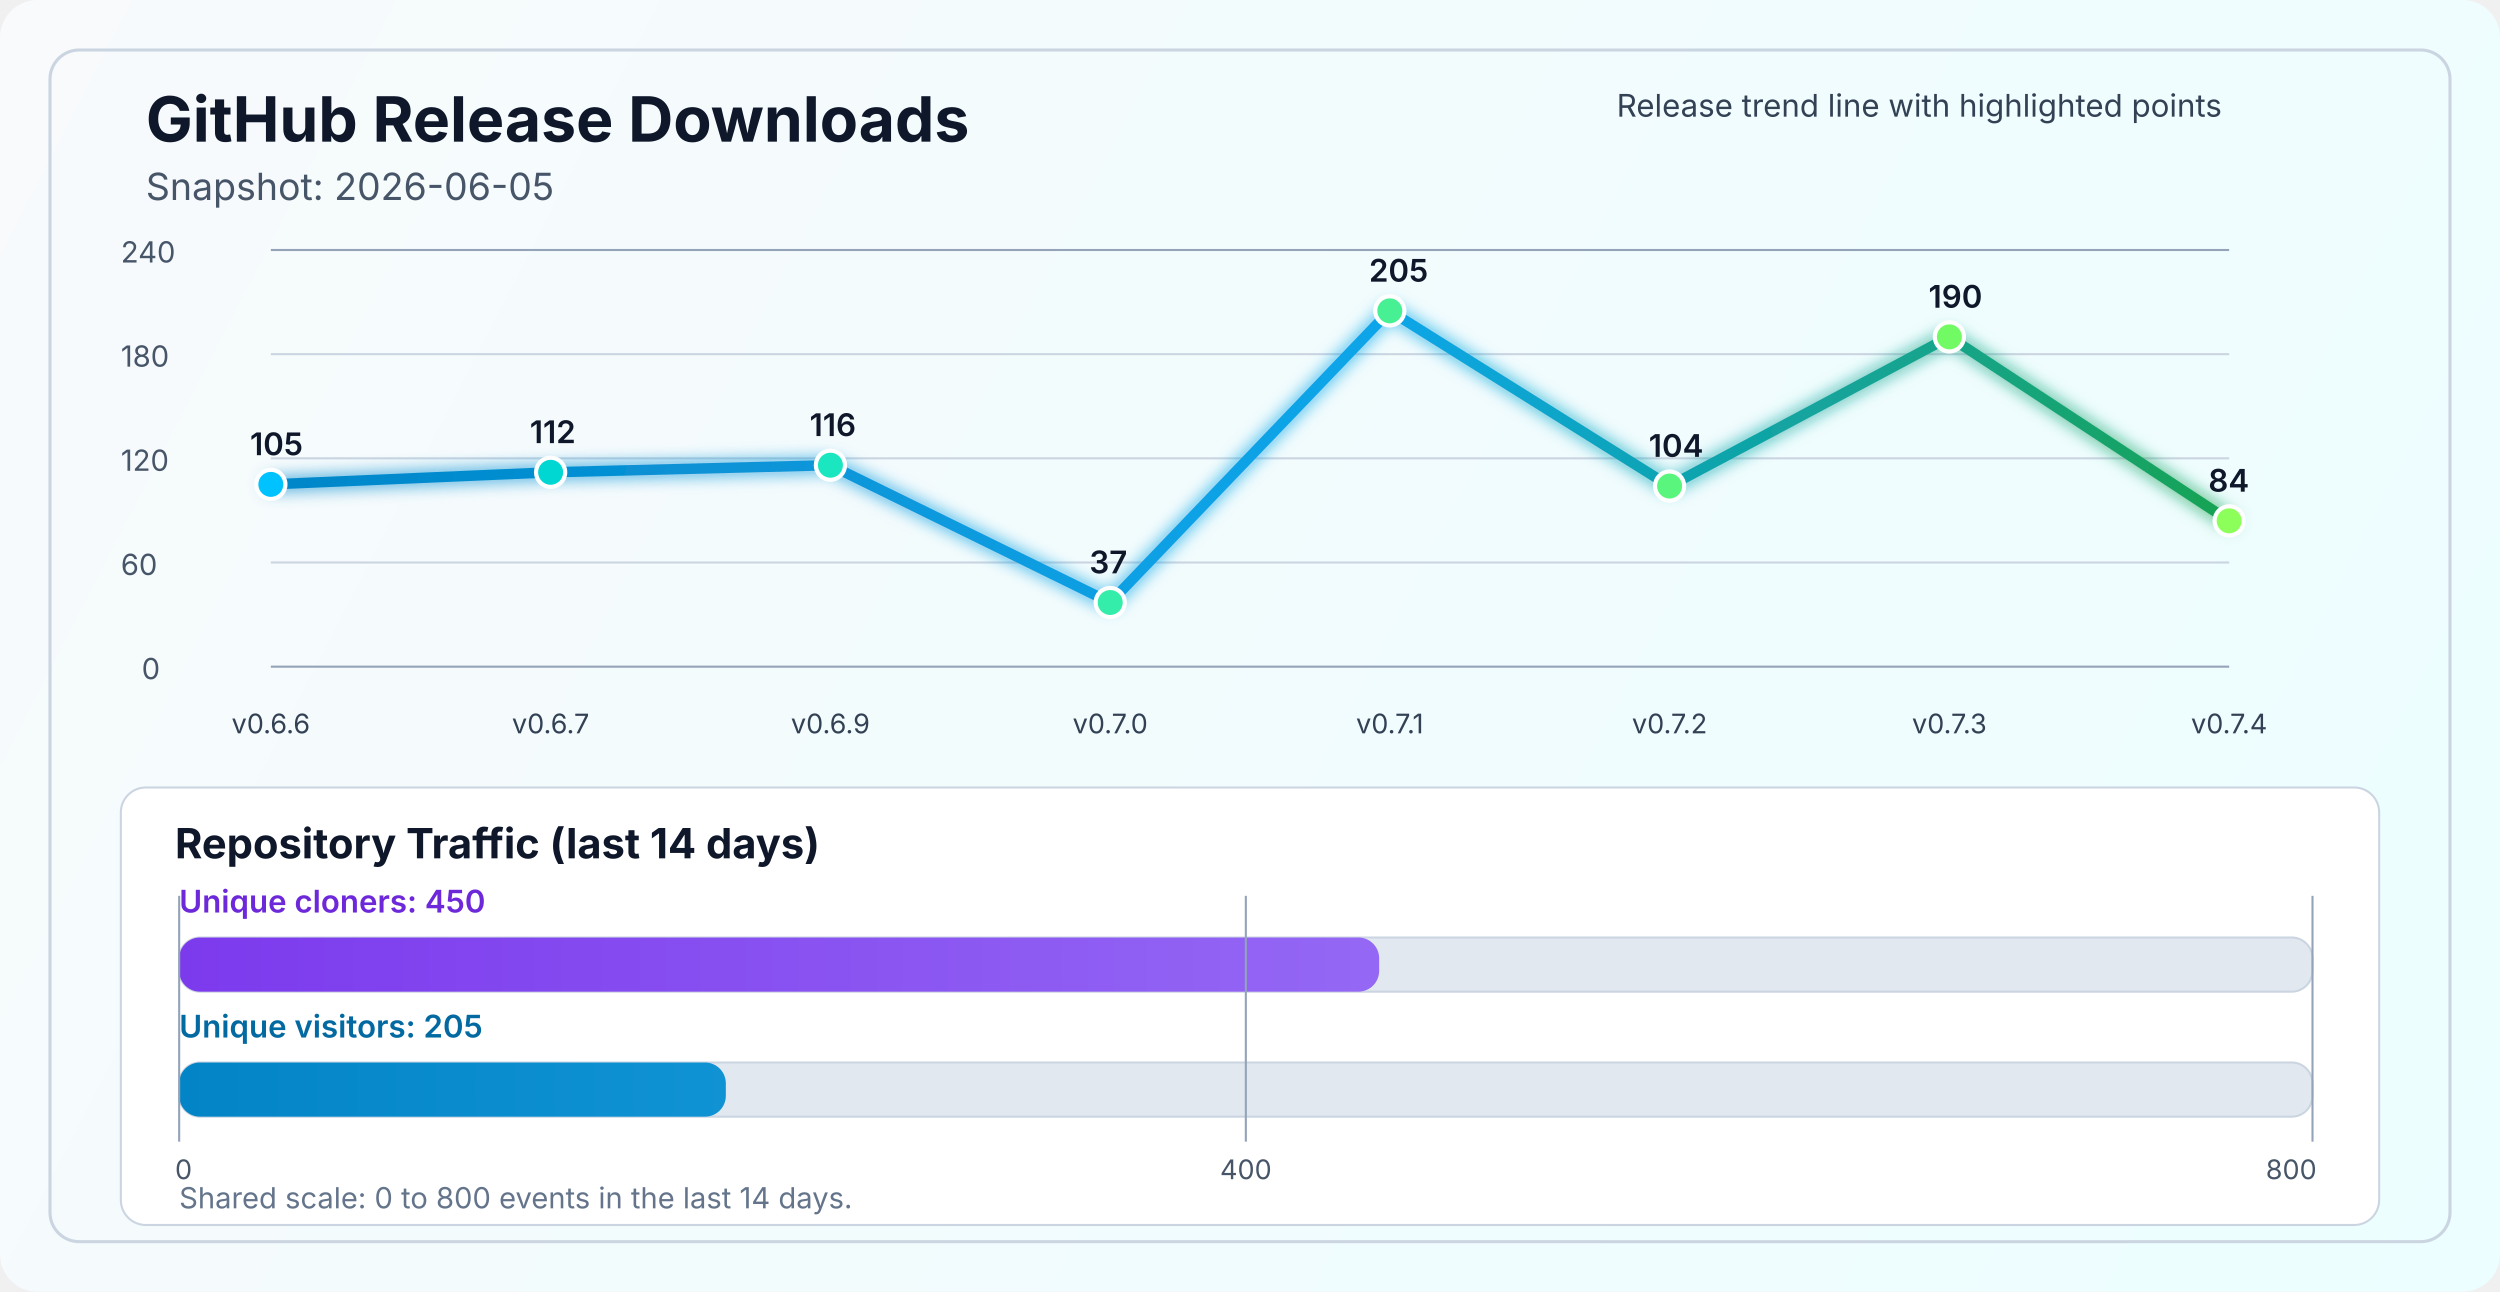
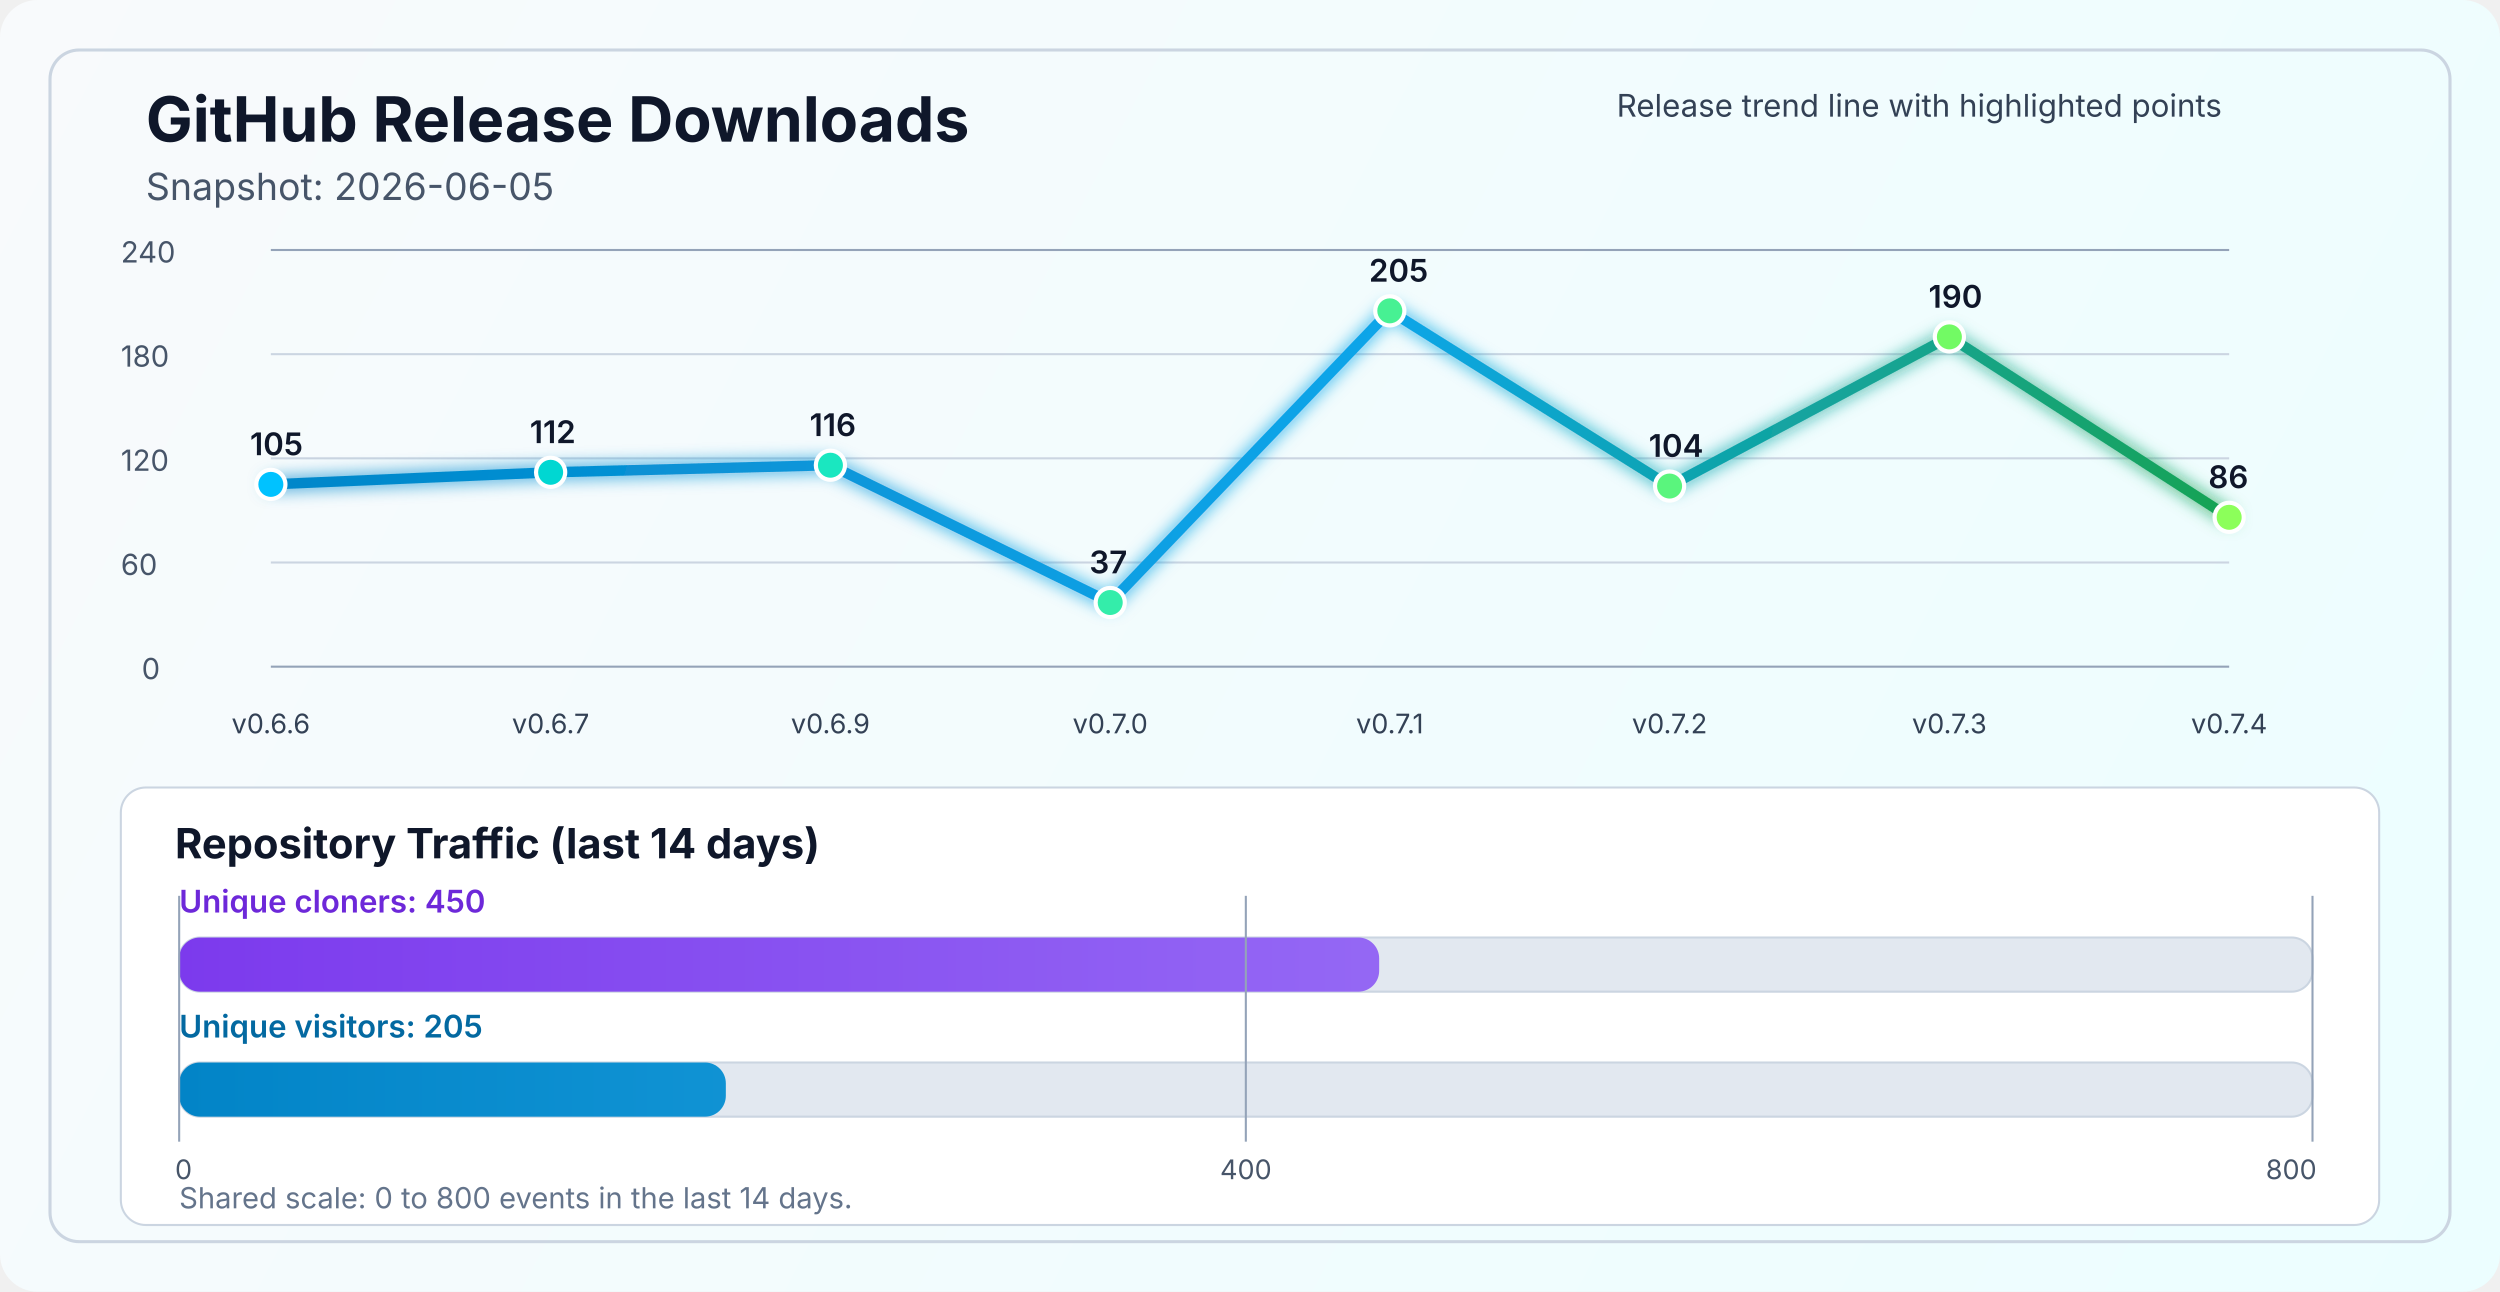
<svg xmlns="http://www.w3.org/2000/svg" width="1200" height="620" viewBox="0 0 1200 620" fill="none" role="img" aria-labelledby="title desc">
  <defs>
    <linearGradient id="bg" x1="0" y1="0" x2="1200" y2="620" gradientUnits="userSpaceOnUse">
      <stop stop-color="#F8FAFC" />
      <stop offset="1" stop-color="#ECFEFF" />
    </linearGradient>
    <linearGradient id="line" x1="130" y1="86" x2="1070" y2="340" gradientUnits="userSpaceOnUse">
      <stop stop-color="#0284C7" />
      <stop offset="0.55" stop-color="#0EA5E9" />
      <stop offset="1" stop-color="#16A34A" />
    </linearGradient>
    <linearGradient id="cloneFill" x1="86" y1="450" x2="1110" y2="450" gradientUnits="userSpaceOnUse">
      <stop stop-color="#7C3AED" />
      <stop offset="1" stop-color="#A78BFA" />
    </linearGradient>
    <linearGradient id="viewFill" x1="86" y1="482" x2="1110" y2="482" gradientUnits="userSpaceOnUse">
      <stop stop-color="#0284C7" />
      <stop offset="1" stop-color="#38BDF8" />
    </linearGradient>
    <filter id="glow" x="-50%" y="-50%" width="200%" height="200%">
      <feGaussianBlur stdDeviation="4" result="blur" />
      <feMerge>
        <feMergeNode in="blur" />
        <feMergeNode in="SourceGraphic" />
      </feMerge>
    </filter>
  </defs>
  <rect width="1200" height="620" rx="18" fill="url(#bg)" />
  <rect x="24" y="24" width="1152" height="572" rx="14" stroke="#CBD5E1" stroke-width="1.5" />
  <text x="70" y="68" fill="#0F172A" font-size="30" font-family="SF Pro Display, -apple-system, BlinkMacSystemFont, Segoe UI, sans-serif" font-weight="700">GitHub Release Downloads</text>
  <text x="70" y="96" fill="#475569" font-size="18" font-family="SF Pro Text, -apple-system, BlinkMacSystemFont, Segoe UI, sans-serif">Snapshot: 2026-06-05</text>
  <line x1="130" y1="320.0" x2="1070" y2="320.0" stroke="#94A3B8" stroke-width="1" />
  <line x1="130" y1="270.0" x2="1070" y2="270.0" stroke="#CBD5E1" stroke-width="1" />
  <line x1="130" y1="220.0" x2="1070" y2="220.0" stroke="#CBD5E1" stroke-width="1" />
  <line x1="130" y1="170.0" x2="1070" y2="170.0" stroke="#CBD5E1" stroke-width="1" />
  <line x1="130" y1="120.0" x2="1070" y2="120.0" stroke="#94A3B8" stroke-width="1" />
  <text x="68" y="326.0" fill="#475569" font-size="14" font-family="SF Pro Text, -apple-system, BlinkMacSystemFont, Segoe UI, sans-serif">0</text>
  <text x="58" y="276.0" fill="#475569" font-size="14" font-family="SF Pro Text, -apple-system, BlinkMacSystemFont, Segoe UI, sans-serif">60</text>
  <text x="58" y="226.0" fill="#475569" font-size="14" font-family="SF Pro Text, -apple-system, BlinkMacSystemFont, Segoe UI, sans-serif">120</text>
  <text x="58" y="176.0" fill="#475569" font-size="14" font-family="SF Pro Text, -apple-system, BlinkMacSystemFont, Segoe UI, sans-serif">180</text>
  <text x="58" y="126.0" fill="#475569" font-size="14" font-family="SF Pro Text, -apple-system, BlinkMacSystemFont, Segoe UI, sans-serif">240</text>
-   <polyline points="130.0,232.5 264.3,226.7 398.6,223.3 532.9,289.2 667.1,149.2 801.4,233.3 935.7,161.7 1070.0,250.0" fill="none" stroke="url(#line)" stroke-width="5" stroke-linecap="round" stroke-linejoin="round" filter="url(#glow)" />
+   <polyline points="130.0,232.5 264.3,226.7 398.6,223.3 532.9,289.2 667.1,149.2 801.4,233.3 935.7,161.7 1070.0,248.3" fill="none" stroke="url(#line)" stroke-width="5" stroke-linecap="round" stroke-linejoin="round" filter="url(#glow)" />
  <circle cx="130.0" cy="232.5" r="7" fill="#00C2FF" stroke="#FFFFFF" stroke-width="2" />
  <circle cx="264.3" cy="226.7" r="7" fill="#00D7D2" stroke="#FFFFFF" stroke-width="2" />
  <circle cx="398.6" cy="223.3" r="7" fill="#1AE7C0" stroke="#FFFFFF" stroke-width="2" />
  <circle cx="532.9" cy="289.2" r="7" fill="#34EDAA" stroke="#FFFFFF" stroke-width="2" />
  <circle cx="667.1" cy="149.2" r="7" fill="#47F193" stroke="#FFFFFF" stroke-width="2" />
  <circle cx="801.4" cy="233.3" r="7" fill="#5AF57D" stroke="#FFFFFF" stroke-width="2" />
  <circle cx="935.7" cy="161.7" r="7" fill="#72FA64" stroke="#FFFFFF" stroke-width="2" />
-   <circle cx="1070.0" cy="250.0" r="7" fill="#8CFF5A" stroke="#FFFFFF" stroke-width="2" />
+   <circle cx="1070.0" cy="248.3" r="7" fill="#8CFF5A" stroke="#FFFFFF" stroke-width="2" />
  <text x="130.0" y="352" text-anchor="middle" fill="#334155" font-size="13" font-family="SF Pro Text, -apple-system, BlinkMacSystemFont, Segoe UI, sans-serif">v0.6.6</text>
  <text x="264.3" y="352" text-anchor="middle" fill="#334155" font-size="13" font-family="SF Pro Text, -apple-system, BlinkMacSystemFont, Segoe UI, sans-serif">v0.6.7</text>
  <text x="398.6" y="352" text-anchor="middle" fill="#334155" font-size="13" font-family="SF Pro Text, -apple-system, BlinkMacSystemFont, Segoe UI, sans-serif">v0.6.9</text>
  <text x="532.9" y="352" text-anchor="middle" fill="#334155" font-size="13" font-family="SF Pro Text, -apple-system, BlinkMacSystemFont, Segoe UI, sans-serif">v0.7.0</text>
  <text x="667.1" y="352" text-anchor="middle" fill="#334155" font-size="13" font-family="SF Pro Text, -apple-system, BlinkMacSystemFont, Segoe UI, sans-serif">v0.7.1</text>
  <text x="801.4" y="352" text-anchor="middle" fill="#334155" font-size="13" font-family="SF Pro Text, -apple-system, BlinkMacSystemFont, Segoe UI, sans-serif">v0.7.2</text>
  <text x="935.7" y="352" text-anchor="middle" fill="#334155" font-size="13" font-family="SF Pro Text, -apple-system, BlinkMacSystemFont, Segoe UI, sans-serif">v0.7.3</text>
  <text x="1070.0" y="352" text-anchor="middle" fill="#334155" font-size="13" font-family="SF Pro Text, -apple-system, BlinkMacSystemFont, Segoe UI, sans-serif">v0.7.4</text>
  <text x="120.0" y="218.5" fill="#0F172A" font-size="15" font-family="SF Pro Text, -apple-system, BlinkMacSystemFont, Segoe UI, sans-serif" font-weight="600">105</text>
  <text x="254.3" y="212.7" fill="#0F172A" font-size="15" font-family="SF Pro Text, -apple-system, BlinkMacSystemFont, Segoe UI, sans-serif" font-weight="600">112</text>
  <text x="388.6" y="209.3" fill="#0F172A" font-size="15" font-family="SF Pro Text, -apple-system, BlinkMacSystemFont, Segoe UI, sans-serif" font-weight="600">116</text>
  <text x="522.9" y="275.2" fill="#0F172A" font-size="15" font-family="SF Pro Text, -apple-system, BlinkMacSystemFont, Segoe UI, sans-serif" font-weight="600">37</text>
  <text x="657.1" y="135.2" fill="#0F172A" font-size="15" font-family="SF Pro Text, -apple-system, BlinkMacSystemFont, Segoe UI, sans-serif" font-weight="600">205</text>
  <text x="791.4" y="219.3" fill="#0F172A" font-size="15" font-family="SF Pro Text, -apple-system, BlinkMacSystemFont, Segoe UI, sans-serif" font-weight="600">104</text>
  <text x="925.7" y="147.7" fill="#0F172A" font-size="15" font-family="SF Pro Text, -apple-system, BlinkMacSystemFont, Segoe UI, sans-serif" font-weight="600">190</text>
-   <text x="1060.0" y="236.0" fill="#0F172A" font-size="15" font-family="SF Pro Text, -apple-system, BlinkMacSystemFont, Segoe UI, sans-serif" font-weight="600">84</text>
+   <text x="1060.0" y="234.3" fill="#0F172A" font-size="15" font-family="SF Pro Text, -apple-system, BlinkMacSystemFont, Segoe UI, sans-serif" font-weight="600">86</text>
  <text x="776" y="56" fill="#334155" font-size="15" font-family="SF Pro Text, -apple-system, BlinkMacSystemFont, Segoe UI, sans-serif">Release trend line with highlighted points</text>
  <rect x="58" y="378" width="1084" height="210" rx="12" fill="#FFFFFF" stroke="#CBD5E1" stroke-width="1" />
  <text x="84" y="412" fill="#0F172A" font-size="20" font-family="SF Pro Text, -apple-system, BlinkMacSystemFont, Segoe UI, sans-serif" font-weight="700">Repository Traffic (last 14 days)</text>
  <text x="86" y="438" fill="#6D28D9" font-size="15" font-family="SF Pro Text, -apple-system, BlinkMacSystemFont, Segoe UI, sans-serif" font-weight="600">Unique cloners: 450</text>
  <rect x="86" y="450" width="1024" height="26" rx="10" fill="#E2E8F0" stroke="#CBD5E1" stroke-width="1" />
  <rect x="86" y="450" width="576.0" height="26" rx="10" fill="url(#cloneFill)" />
  <text x="86" y="498" fill="#0369A1" font-size="15" font-family="SF Pro Text, -apple-system, BlinkMacSystemFont, Segoe UI, sans-serif" font-weight="600">Unique visitors: 205</text>
  <rect x="86" y="510" width="1024" height="26" rx="10" fill="#E2E8F0" stroke="#CBD5E1" stroke-width="1" />
  <rect x="86" y="510" width="262.4" height="26" rx="10" fill="url(#viewFill)" />
  <line x1="86" y1="430" x2="86" y2="548" stroke="#94A3B8" stroke-width="1" />
  <line x1="598.0" y1="430" x2="598.0" y2="548" stroke="#94A3B8" stroke-width="1" />
  <line x1="1110" y1="430" x2="1110" y2="548" stroke="#94A3B8" stroke-width="1" />
  <text x="84" y="566" text-anchor="start" fill="#475569" font-size="13" font-family="SF Pro Text, -apple-system, BlinkMacSystemFont, Segoe UI, sans-serif">0</text>
  <text x="598.0" y="566" text-anchor="middle" fill="#475569" font-size="13" font-family="SF Pro Text, -apple-system, BlinkMacSystemFont, Segoe UI, sans-serif">400</text>
  <text x="1112" y="566" text-anchor="end" fill="#475569" font-size="13" font-family="SF Pro Text, -apple-system, BlinkMacSystemFont, Segoe UI, sans-serif">800</text>
  <text x="86" y="580" fill="#64748B" font-size="14" font-family="SF Pro Text, -apple-system, BlinkMacSystemFont, Segoe UI, sans-serif">Shared scale: 0 to 800 events in the last 14 days.</text>
</svg>
